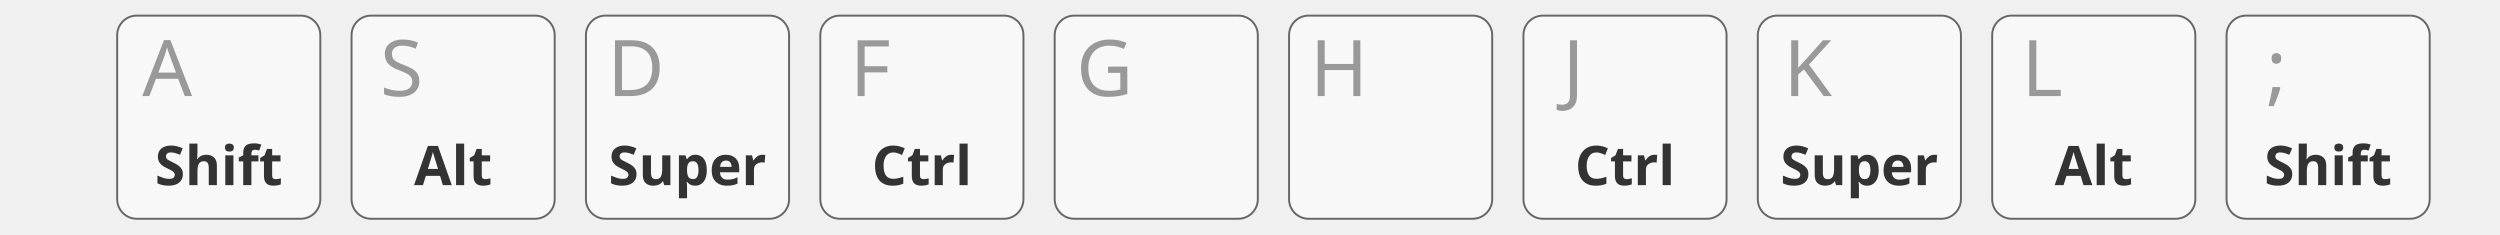
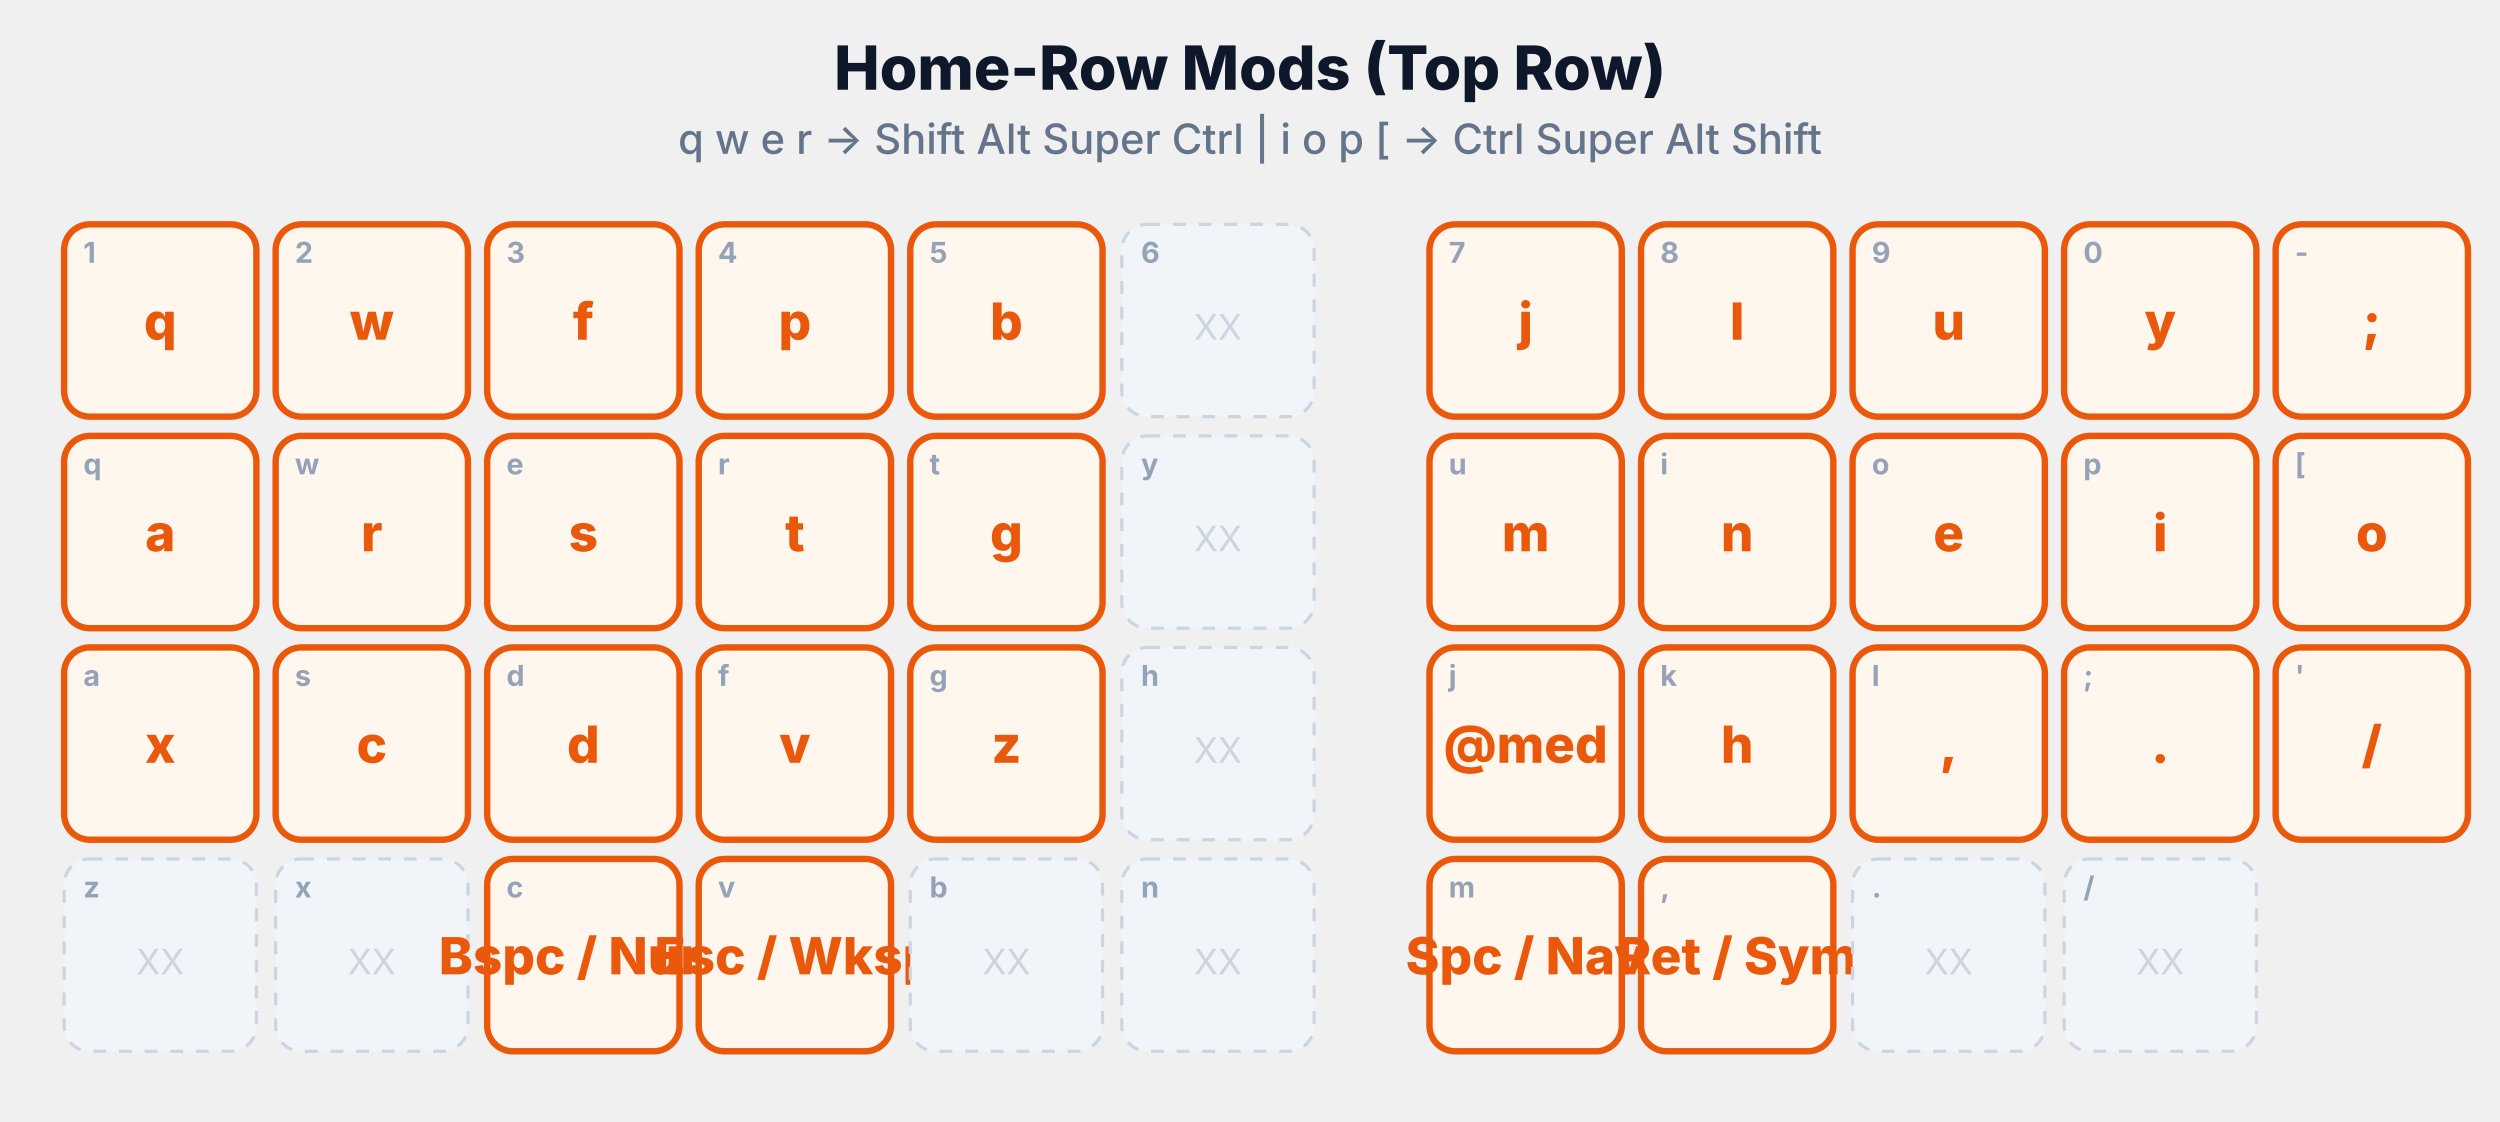
- <svg xmlns="http://www.w3.org/2000/svg" viewBox="60 -4 640 60">
+ <svg xmlns="http://www.w3.org/2000/svg" viewBox="0 0 780 350">
  <style>
-     rect, path {
-       fill: #f8f8f8;
-       stroke: #666;
-       stroke-width: .5px;
-     }
-     text {
-       fill: #999;
-       font: normal 20px sans-serif;
-       text-align: center;
-     }
-     .layer {
-       font-size: 14px;
-       font-weight: bold;
-       text-anchor: middle;
-       fill: #333;
-     }
- 
+     :root { color-scheme: light dark; }
+     rect.key { fill: #ffffff; stroke: #cbd5e1; stroke-width: 1.5px; rx: 8px; ry: 8px; }
+     rect.gap { fill: #f1f5f9; stroke: #cbd5e1; stroke-dasharray: 4 4; rx: 8px; ry: 8px; }
+     rect.active { fill: #fff7ed; stroke: #ea580c; stroke-width: 2px; rx: 8px; ry: 8px; }
+     text { font-family: system-ui, -apple-system, sans-serif; text-anchor: middle; }
+     text.title { font-size: 19px; font-weight: 800; fill: #0f172a; }
+     text.subtitle { font-size: 13px; font-weight: 500; fill: #64748b; }
+     text.phys { font-size: 9px; font-weight: 700; fill: #94a3b8; text-anchor: start; }
+     text.main { font-size: 16px; font-weight: 800; fill: #ea580c; }
+     text.sub { font-size: 11px; font-weight: 600; fill: #64748b; }
+     text.dead { font-size: 11px; fill: #cbd5e1; }
    @media (prefers-color-scheme: dark) {
-       text       { fill: #888; }
-       rect, path { fill: #444; }
-       .layer     { fill: #eee; }
+       rect.key { fill: #1e293b; stroke: #334155; }
+       rect.gap { fill: #0f172a; stroke: #334155; }
+       rect.active { fill: #2e1065; stroke: #c084fc; }
+       text.title { fill: #f8fafc; }
+       text.subtitle { fill: #94a3b8; }
+       text.phys { fill: #64748b; }
+       text.main { fill: #c084fc; }
+       text.sub { fill: #94a3b8; }
+       text.dead { fill: #475569; }
    }
  </style>
-   <g id="row_AC" text-anchor="middle">
-     <g transform="translate(90)">
-       <rect width="52" height="52" rx="5" ry="5" />
-       <g class="key">
-         <text x="12.8" y="20.6">A</text>
-         <text x="26.0" y="43.4" class="layer">Shift</text>
-       </g>
-     </g>
-     <g transform="translate(150)">
-       <rect width="52" height="52" rx="5" ry="5" />
-       <g class="key">
-         <text x="12.8" y="20.6">S</text>
-         <text x="26.0" y="43.4" class="layer">Alt</text>
-       </g>
-     </g>
-     <g transform="translate(210)">
-       <rect width="52" height="52" rx="5" ry="5" />
-       <g class="key">
-         <text x="12.8" y="20.6">D</text>
-         <text x="26.0" y="43.4" class="layer">Super</text>
-       </g>
-     </g>
-     <g transform="translate(270)">
-       <rect width="52" height="52" rx="5" ry="5" />
-       <g class="key">
-         <text x="12.8" y="20.6">F</text>
-         <text x="26.0" y="43.4" class="layer">Ctrl</text>
-       </g>
-     </g>
-     <g transform="translate(330)">
-       <rect width="52" height="52" rx="5" ry="5" />
-       <g class="key">
-         <text x="12.8" y="20.6">G</text>
-       </g>
-     </g>
-     <g transform="translate(390)">
-       <rect width="52" height="52" rx="5" ry="5" />
-       <g class="key">
-         <text x="12.8" y="20.6">H</text>
-       </g>
-     </g>
-     <g transform="translate(450)">
-       <rect width="52" height="52" rx="5" ry="5" />
-       <g class="key">
-         <text x="12.8" y="20.6">J</text>
-         <text x="26.0" y="43.4" class="layer">Ctrl</text>
-       </g>
-     </g>
-     <g transform="translate(510)">
-       <rect width="52" height="52" rx="5" ry="5" />
-       <g class="key">
-         <text x="12.8" y="20.6">K</text>
-         <text x="26.0" y="43.4" class="layer">Super</text>
-       </g>
-     </g>
-     <g transform="translate(570)">
-       <rect width="52" height="52" rx="5" ry="5" />
-       <g class="key">
-         <text x="12.8" y="20.6">L</text>
-         <text x="26.0" y="43.4" class="layer">Alt</text>
-       </g>
-     </g>
-     <g transform="translate(630)">
-       <rect width="52" height="52" rx="5" ry="5" />
-       <g class="key">
-         <text x="12.8" y="20.6">;</text>
-         <text x="26.0" y="43.4" class="layer">Shift</text>
-       </g>
-     </g>
+   <text x="390" y="28" class="title">Home-Row Mods (Top Row)</text>
+   <text x="390" y="48" class="subtitle">q w e r → Shift Alt Super Ctrl  |  i o p [ → Ctrl Super Alt Shift</text>
+   <g transform="translate(20,70)">
+     <rect width="60" height="60" class="active" />
+     <text x="6" y="12" class="phys">1</text>
+     <text x="30" y="36" class="main">q</text>
+   </g>
+   <g transform="translate(86,70)">
+     <rect width="60" height="60" class="active" />
+     <text x="6" y="12" class="phys">2</text>
+     <text x="30" y="36" class="main">w</text>
+   </g>
+   <g transform="translate(152,70)">
+     <rect width="60" height="60" class="active" />
+     <text x="6" y="12" class="phys">3</text>
+     <text x="30" y="36" class="main">f</text>
+   </g>
+   <g transform="translate(218,70)">
+     <rect width="60" height="60" class="active" />
+     <text x="6" y="12" class="phys">4</text>
+     <text x="30" y="36" class="main">p</text>
+   </g>
+   <g transform="translate(284,70)">
+     <rect width="60" height="60" class="active" />
+     <text x="6" y="12" class="phys">5</text>
+     <text x="30" y="36" class="main">b</text>
+   </g>
+   <g transform="translate(350,70)">
+     <rect width="60" height="60" class="gap" />
+     <text x="6" y="12" class="phys">6</text>
+     <text x="30" y="36" class="dead">XX</text>
+   </g>
+   <g transform="translate(446,70)">
+     <rect width="60" height="60" class="active" />
+     <text x="6" y="12" class="phys">7</text>
+     <text x="30" y="36" class="main">j</text>
+   </g>
+   <g transform="translate(512,70)">
+     <rect width="60" height="60" class="active" />
+     <text x="6" y="12" class="phys">8</text>
+     <text x="30" y="36" class="main">l</text>
+   </g>
+   <g transform="translate(578,70)">
+     <rect width="60" height="60" class="active" />
+     <text x="6" y="12" class="phys">9</text>
+     <text x="30" y="36" class="main">u</text>
+   </g>
+   <g transform="translate(644,70)">
+     <rect width="60" height="60" class="active" />
+     <text x="6" y="12" class="phys">0</text>
+     <text x="30" y="36" class="main">y</text>
+   </g>
+   <g transform="translate(710,70)">
+     <rect width="60" height="60" class="active" />
+     <text x="6" y="12" class="phys">-</text>
+     <text x="30" y="36" class="main">;</text>
+   </g>
+   <g transform="translate(20,136)">
+     <rect width="60" height="60" class="active" />
+     <text x="6" y="12" class="phys">q</text>
+     <text x="30" y="36" class="main">a</text>
+   </g>
+   <g transform="translate(86,136)">
+     <rect width="60" height="60" class="active" />
+     <text x="6" y="12" class="phys">w</text>
+     <text x="30" y="36" class="main">r</text>
+   </g>
+   <g transform="translate(152,136)">
+     <rect width="60" height="60" class="active" />
+     <text x="6" y="12" class="phys">e</text>
+     <text x="30" y="36" class="main">s</text>
+   </g>
+   <g transform="translate(218,136)">
+     <rect width="60" height="60" class="active" />
+     <text x="6" y="12" class="phys">r</text>
+     <text x="30" y="36" class="main">t</text>
+   </g>
+   <g transform="translate(284,136)">
+     <rect width="60" height="60" class="active" />
+     <text x="6" y="12" class="phys">t</text>
+     <text x="30" y="36" class="main">g</text>
+   </g>
+   <g transform="translate(350,136)">
+     <rect width="60" height="60" class="gap" />
+     <text x="6" y="12" class="phys">y</text>
+     <text x="30" y="36" class="dead">XX</text>
+   </g>
+   <g transform="translate(446,136)">
+     <rect width="60" height="60" class="active" />
+     <text x="6" y="12" class="phys">u</text>
+     <text x="30" y="36" class="main">m</text>
+   </g>
+   <g transform="translate(512,136)">
+     <rect width="60" height="60" class="active" />
+     <text x="6" y="12" class="phys">i</text>
+     <text x="30" y="36" class="main">n</text>
+   </g>
+   <g transform="translate(578,136)">
+     <rect width="60" height="60" class="active" />
+     <text x="6" y="12" class="phys">o</text>
+     <text x="30" y="36" class="main">e</text>
+   </g>
+   <g transform="translate(644,136)">
+     <rect width="60" height="60" class="active" />
+     <text x="6" y="12" class="phys">p</text>
+     <text x="30" y="36" class="main">i</text>
+   </g>
+   <g transform="translate(710,136)">
+     <rect width="60" height="60" class="active" />
+     <text x="6" y="12" class="phys">[</text>
+     <text x="30" y="36" class="main">o</text>
+   </g>
+   <g transform="translate(20,202)">
+     <rect width="60" height="60" class="active" />
+     <text x="6" y="12" class="phys">a</text>
+     <text x="30" y="36" class="main">x</text>
+   </g>
+   <g transform="translate(86,202)">
+     <rect width="60" height="60" class="active" />
+     <text x="6" y="12" class="phys">s</text>
+     <text x="30" y="36" class="main">c</text>
+   </g>
+   <g transform="translate(152,202)">
+     <rect width="60" height="60" class="active" />
+     <text x="6" y="12" class="phys">d</text>
+     <text x="30" y="36" class="main">d</text>
+   </g>
+   <g transform="translate(218,202)">
+     <rect width="60" height="60" class="active" />
+     <text x="6" y="12" class="phys">f</text>
+     <text x="30" y="36" class="main">v</text>
+   </g>
+   <g transform="translate(284,202)">
+     <rect width="60" height="60" class="active" />
+     <text x="6" y="12" class="phys">g</text>
+     <text x="30" y="36" class="main">z</text>
+   </g>
+   <g transform="translate(350,202)">
+     <rect width="60" height="60" class="gap" />
+     <text x="6" y="12" class="phys">h</text>
+     <text x="30" y="36" class="dead">XX</text>
+   </g>
+   <g transform="translate(446,202)">
+     <rect width="60" height="60" class="active" />
+     <text x="6" y="12" class="phys">j</text>
+     <text x="30" y="36" class="main">@med</text>
+   </g>
+   <g transform="translate(512,202)">
+     <rect width="60" height="60" class="active" />
+     <text x="6" y="12" class="phys">k</text>
+     <text x="30" y="36" class="main">h</text>
+   </g>
+   <g transform="translate(578,202)">
+     <rect width="60" height="60" class="active" />
+     <text x="6" y="12" class="phys">l</text>
+     <text x="30" y="36" class="main">,</text>
+   </g>
+   <g transform="translate(644,202)">
+     <rect width="60" height="60" class="active" />
+     <text x="6" y="12" class="phys">;</text>
+     <text x="30" y="36" class="main">.</text>
+   </g>
+   <g transform="translate(710,202)">
+     <rect width="60" height="60" class="active" />
+     <text x="6" y="12" class="phys">'</text>
+     <text x="30" y="36" class="main">/</text>
+   </g>
+   <g transform="translate(20,268)">
+     <rect width="60" height="60" class="gap" />
+     <text x="6" y="12" class="phys">z</text>
+     <text x="30" y="36" class="dead">XX</text>
+   </g>
+   <g transform="translate(86,268)">
+     <rect width="60" height="60" class="gap" />
+     <text x="6" y="12" class="phys">x</text>
+     <text x="30" y="36" class="dead">XX</text>
+   </g>
+   <g transform="translate(152,268)">
+     <rect width="60" height="60" class="active" />
+     <text x="6" y="12" class="phys">c</text>
+     <text x="30" y="36" class="main">Bspc / Num</text>
+   </g>
+   <g transform="translate(218,268)">
+     <rect width="60" height="60" class="active" />
+     <text x="6" y="12" class="phys">v</text>
+     <text x="30" y="36" class="main">Esc / Wksp</text>
+   </g>
+   <g transform="translate(284,268)">
+     <rect width="60" height="60" class="gap" />
+     <text x="6" y="12" class="phys">b</text>
+     <text x="30" y="36" class="dead">XX</text>
+   </g>
+   <g transform="translate(350,268)">
+     <rect width="60" height="60" class="gap" />
+     <text x="6" y="12" class="phys">n</text>
+     <text x="30" y="36" class="dead">XX</text>
+   </g>
+   <g transform="translate(446,268)">
+     <rect width="60" height="60" class="active" />
+     <text x="6" y="12" class="phys">m</text>
+     <text x="30" y="36" class="main">Spc / Nav</text>
+   </g>
+   <g transform="translate(512,268)">
+     <rect width="60" height="60" class="active" />
+     <text x="6" y="12" class="phys">,</text>
+     <text x="30" y="36" class="main">Ret / Sym</text>
+   </g>
+   <g transform="translate(578,268)">
+     <rect width="60" height="60" class="gap" />
+     <text x="6" y="12" class="phys">.</text>
+     <text x="30" y="36" class="dead">XX</text>
+   </g>
+   <g transform="translate(644,268)">
+     <rect width="60" height="60" class="gap" />
+     <text x="6" y="12" class="phys">/</text>
+     <text x="30" y="36" class="dead">XX</text>
  </g>
</svg>
